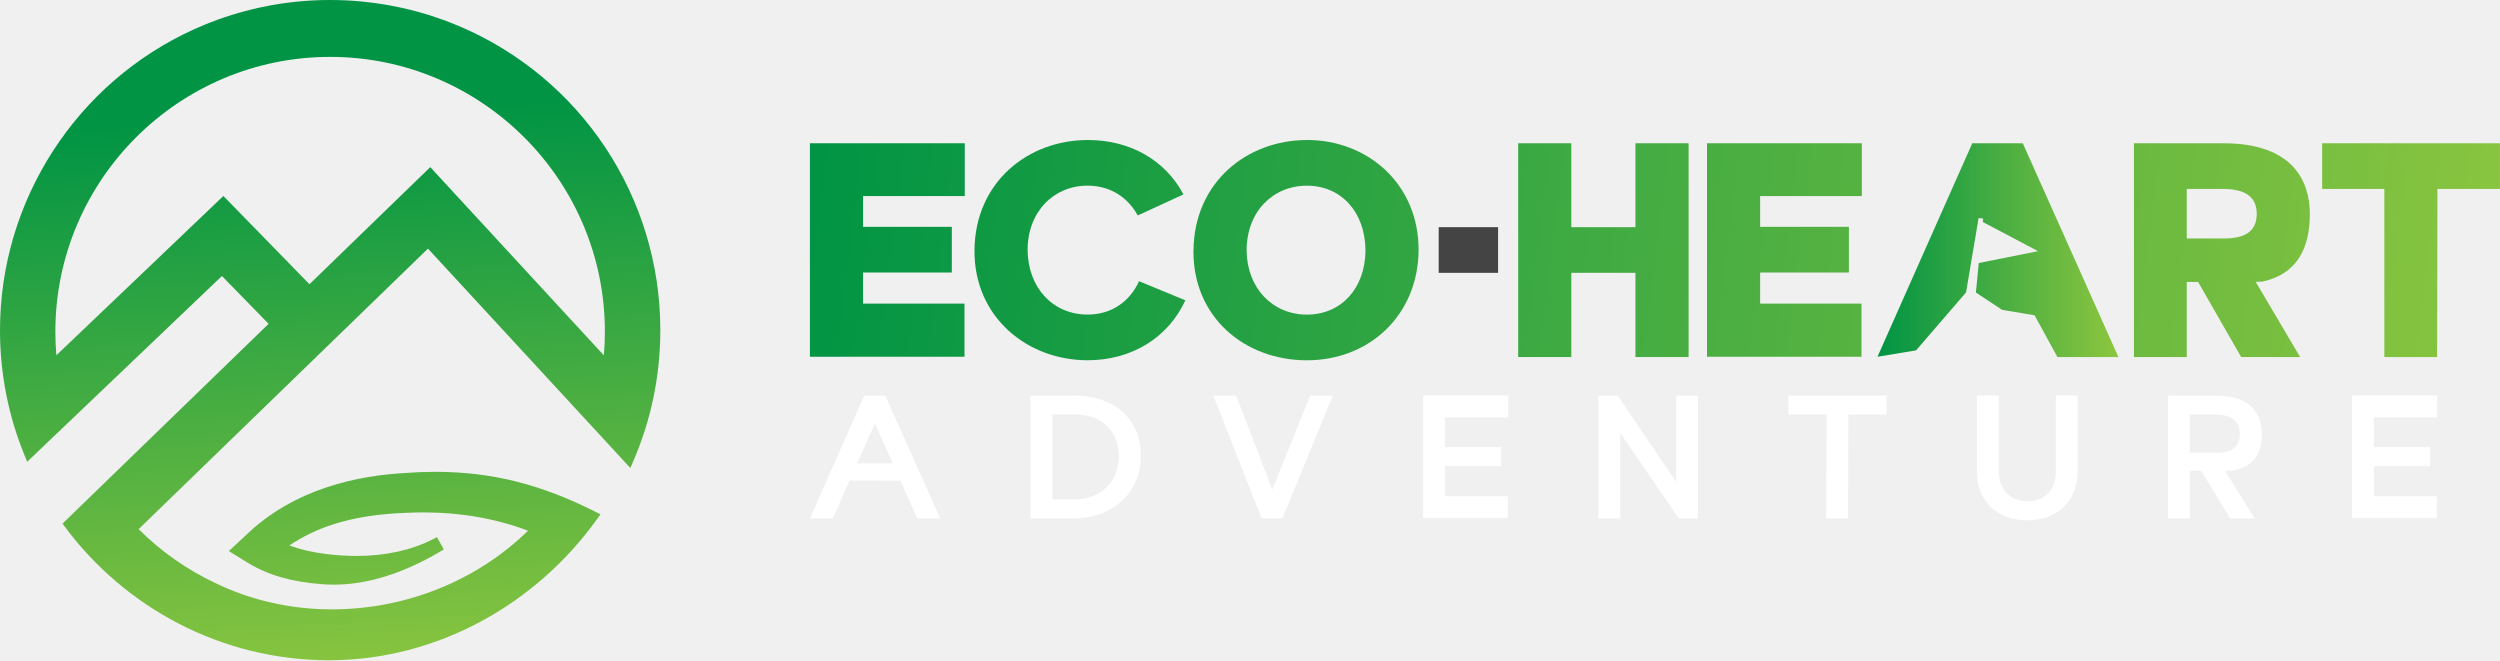
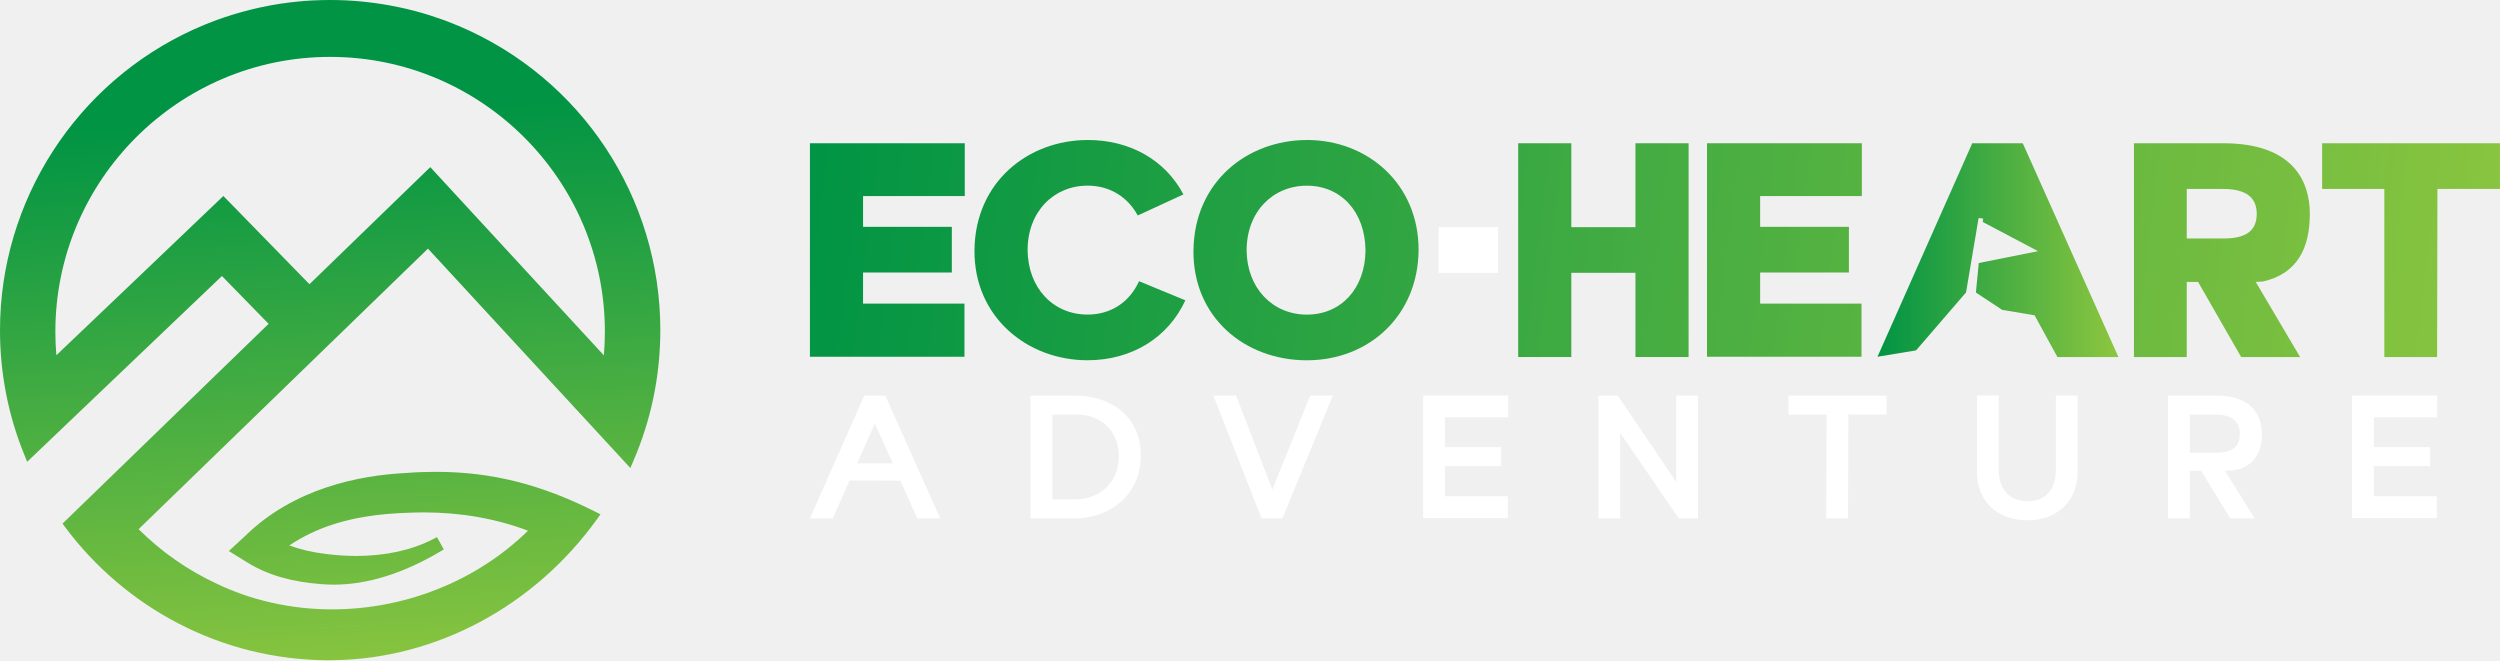
<svg xmlns="http://www.w3.org/2000/svg" xmlns:xlink="http://www.w3.org/1999/xlink" id="a" viewBox="0 0 606.94 160.3">
  <defs>
-     <style>.u{fill:#fff;}.k{fill:#444445;}.l{fill:url(#c);}.m{fill:url(#f);}.n{fill:url(#g);}.o{fill:url(#b);}.p{fill:url(#i);}.q{fill:url(#h);}.r{fill:url(#d);}.s{fill:url(#e);}.t{fill:url(#j);}</style>
+     <style>.u{fill:#fff;}.k{fill:#fff;}.l{fill:url(#c);}.m{fill:url(#f);}.n{fill:url(#g);}.o{fill:url(#b);}.p{fill:url(#i);}.q{fill:url(#h);}.r{fill:url(#d);}.s{fill:url(#e);}.t{fill:url(#j);}</style>
    <linearGradient id="b" x1="77.02" y1="27.27" x2="85.26" y2="166.19" gradientTransform="matrix(1, 0, 0, 1, 0, 0)" gradientUnits="userSpaceOnUse">
      <stop offset="0" stop-color="#009444" />
      <stop offset="1" stop-color="#8dc63f" />
    </linearGradient>
    <linearGradient id="c" x1="193.96" y1="58.06" x2="613.35" y2="109.52" xlink:href="#b" />
    <linearGradient id="d" x1="194.68" y1="52.22" x2="614.07" y2="103.68" xlink:href="#b" />
    <linearGradient id="e" x1="195.47" y1="45.78" x2="614.86" y2="97.24" xlink:href="#b" />
    <linearGradient id="f" x1="196.53" y1="37.08" x2="615.93" y2="88.55" xlink:href="#b" />
    <linearGradient id="g" x1="197.19" y1="31.73" x2="616.58" y2="83.2" xlink:href="#b" />
    <linearGradient id="h" x1="455.81" y1="60.73" x2="514.3" y2="60.73" xlink:href="#b" />
    <linearGradient id="i" x1="198.62" y1="20.05" x2="618.02" y2="71.51" xlink:href="#b" />
    <linearGradient id="j" x1="199.55" y1="12.47" x2="618.95" y2="63.93" xlink:href="#b" />
  </defs>
  <path class="o" d="M111.46,6.34l-.04-.02h-.04l-.03-.02c-.6-.25-1.2-.5-1.81-.74-.3-.12-.6-.23-.9-.35l-.47-.18-.46-.17c-2.2-.8-4.41-1.5-6.57-2.08-.31-.09-.63-.17-.95-.25-1.04-.27-2.11-.52-3.17-.74-.22-.05-.47-.1-.72-.15-2.39-.49-4.86-.88-7.33-1.15-.43-.05-.88-.09-1.33-.14-2.47-.23-4.99-.35-7.48-.35-2.91,0-5.81,.15-8.63,.46-.44,.05-.87,.1-1.31,.15-1.4,.17-2.85,.39-4.3,.65-1.08,.2-2.03,.39-2.9,.58-.65,.14-1.29,.29-1.94,.45-.65,.15-1.3,.32-1.92,.5-.31,.08-.63,.17-.96,.27-.3,.08-.62,.17-.94,.27l-.42,.13c-.2,.06-.41,.12-.61,.18-.6,.19-1.2,.38-1.79,.58h-.02l-.07,.03c-.49,.17-.98,.34-1.47,.51-.86,.31-1.77,.66-2.72,1.05h-.01l-.2,.08c-.92,.38-1.87,.79-2.82,1.21C18.49,20.07,0,48.75,0,80.16c0,10.54,2.02,20.79,5.99,30.46l.61,1.49,1.16-1.11c5.69-5.43,38.54-36.76,46.12-43.99l6.14,6.29,5.19,5.32c-12,11.63-44.54,43.18-49.34,47.83l-.69,.67,.57,.77c7.24,9.76,16.76,17.87,27.52,23.45,11.27,5.85,23.47,8.86,36.25,8.96,.51,0,1.01-.01,1.51-.02,24.95-.35,48.87-13.2,64-34.37l.75-1.04-1.14-.58c-13.34-6.74-25.32-9.74-38.86-9.74-2.34,0-4.78,.09-7.24,.28-11.23,.56-27.13,3.66-38.95,15.22l-2.98,2.75-1.06,.98,1.23,.76,3.38,2.09c4.97,3.02,10.71,4.67,18.06,5.2,.92,.07,1.87,.11,2.81,.11,8.14,0,16.82-2.7,25.8-8.01l.92-.54-.52-.93-.62-1.12-.52-.94-.95,.49c-5.15,2.67-11.59,4.08-18.63,4.08-2.48,0-5.04-.17-7.59-.51-3.14-.38-6.1-1.08-8.69-2.04,3.29-2.18,6.84-3.89,10.57-5.09,5.2-1.69,11.16-2.62,18.22-2.84,1.3-.06,2.6-.09,3.87-.09,8.97,0,17.47,1.49,25.3,4.44-12.42,12.16-29.68,19.1-47.64,19.1-9.89,0-19.64-2.2-28.21-6.36-6.93-3.26-13.21-7.67-18.69-13.11L103.9,60.36l47.99,52.02,1.14,1.24,.67-1.55c4.38-10.08,6.61-20.82,6.61-31.92,0-32.23-19.17-61.2-48.85-73.81Zm-7.01,34.25l-.81,.78-28.51,27.63c-6.86-7.04-20.14-20.64-20.14-20.64l-.77-.78-.79,.76c-2.06,2-32.34,30.85-39.75,37.91-.16-1.9-.24-3.82-.24-5.74C13.46,43.74,43.38,13.81,80.15,13.81s66.7,29.92,66.7,66.7c0,1.92-.08,3.85-.24,5.77l-41.38-44.87-.76-.83Z" />
  <g>
    <g>
      <path class="u" d="M196.63,125.86l13.19-29.82h5.11l13.33,29.82h-5.56l-4.11-9.17-12.34-.04-4.07,9.22h-5.56Zm11.48-13.37h8.63l-4.34-9.67-4.29,9.67Z" />
      <path class="u" d="M250.17,125.86v-29.82h10.84c8.09,0,15.95,4.56,15.95,14.59,0,9.35-7.28,15.23-16.18,15.23h-10.62Zm5.33-4.61h5.38c6.64,0,10.71-4.65,10.75-10.35,0-6.05-3.93-10.26-10.48-10.26h-5.65v20.61Z" />
      <path class="u" d="M306.28,125.86l-11.7-29.82h5.51l8.81,22.82,9.17-22.82h5.51l-12.25,29.82h-5.06Z" />
      <path class="u" d="M345.5,125.76v-29.73h20.65v5.29h-15.36v7.23h13.65v4.61h-13.65v7.32h15.27v5.29h-20.56Z" />
      <path class="u" d="M388.05,125.86v-29.82h4.7l14.19,20.97v-20.97h5.29v29.82h-4.65l-14.23-20.74v20.74h-5.29Z" />
      <path class="u" d="M443.36,125.86l.09-25.21h-9.26v-4.61h23.81v4.61h-9.26l-.09,25.21h-5.29Z" />
      <path class="u" d="M479.95,114.56v-18.53h5.29v18.07c0,4.38,2.35,7.59,7,7.59s6.87-3.21,6.87-7.59v-18.07h5.29v18.53c0,6.91-4.74,11.75-12.2,11.75s-12.24-4.74-12.24-11.75Z" />
      <path class="u" d="M526.35,125.86v-29.82h11.66c8.95,0,11.12,5.06,11.12,9.35s-1.81,8.18-7.32,8.86l-1.63,.04,7.18,11.57h-5.92l-7.05-11.57h-2.76v11.57h-5.29Zm5.29-15.95h6.37c3.75,0,5.78-1.36,5.78-4.52,0-2.67-1.54-4.74-5.83-4.74h-6.33v9.26Z" />
      <path class="u" d="M571.03,125.76v-29.73h20.65v5.29h-15.36v7.23h13.65v4.61h-13.65v7.32h15.27v5.29h-20.56Z" />
    </g>
    <g>
      <g>
        <path class="l" d="M196.63,86.61V34.78h37.59v12.82h-24.69v7.47h21.55v11.09h-21.55v7.55h24.62v12.9h-37.51Z" />
        <path class="r" d="M236.58,60.73c.16-16.52,12.98-26.74,27.53-26.74,10.07,0,18.71,4.72,23.2,13.21l-11.09,5.11c-2.44-4.48-6.76-7.24-12.19-7.24-8.18,0-14.55,6.29-14.55,15.65,.08,9.2,6.21,15.65,14.55,15.65,5.74,0,10.22-3.07,12.5-8.1l11.25,4.64c-4.17,9.04-12.98,14.55-23.75,14.55-14.71,0-27.6-10.54-27.45-26.74Z" />
        <path class="s" d="M289.75,60.81c.16-16.59,12.98-26.82,27.6-26.82s27.13,10.62,27.05,26.82c-.16,15.73-11.95,26.66-27.13,26.66s-27.68-10.54-27.53-26.66Zm41.76,0c-.08-9.44-5.98-15.73-14.23-15.73s-14.63,6.29-14.63,15.73c.08,9.12,6.29,15.57,14.63,15.57s14.15-6.37,14.23-15.57Z" />
      </g>
      <path class="m" d="M368.58,86.68V34.78h12.9v20.37h15.57v-20.37h12.9v51.9h-12.9v-20.45h-15.57v20.45h-12.9Z" />
      <path class="n" d="M414.42,86.61V34.78h37.59v12.82h-24.69v7.47h21.55v11.09h-21.55v7.55h24.61v12.9h-37.51Z" />
      <polygon class="q" points="514.3 86.68 499.49 86.68 493.95 76.55 486.08 75.23 479.7 71.02 480.4 63.85 494.79 60.98 481.37 53.89 481.46 53.07 480.36 52.93 477.31 70.99 465.18 85.06 455.81 86.61 478.82 34.78 491.08 34.78 514.3 86.68" />
      <path class="p" d="M518.07,86.68V34.78h21.7c16.83,0,21,9.12,21,17.14s-2.83,14.55-11.48,16.44l-1.65,.08,10.77,18.24h-14.31l-10.46-18.24h-2.75v18.24h-12.82Zm12.82-28.78h8.89c5.19,0,8.1-1.65,8.1-5.98,0-3.93-2.52-6.05-8.18-6.05h-8.81v12.03Z" />
      <path class="t" d="M578.86,86.68V45.87h-15.1v-11.09h43.17v11.09h-15.18l-.08,40.81h-12.82Z" />
      <rect class="k" x="349.28" y="55.15" width="14.42" height="11.09" />
    </g>
  </g>
</svg>
